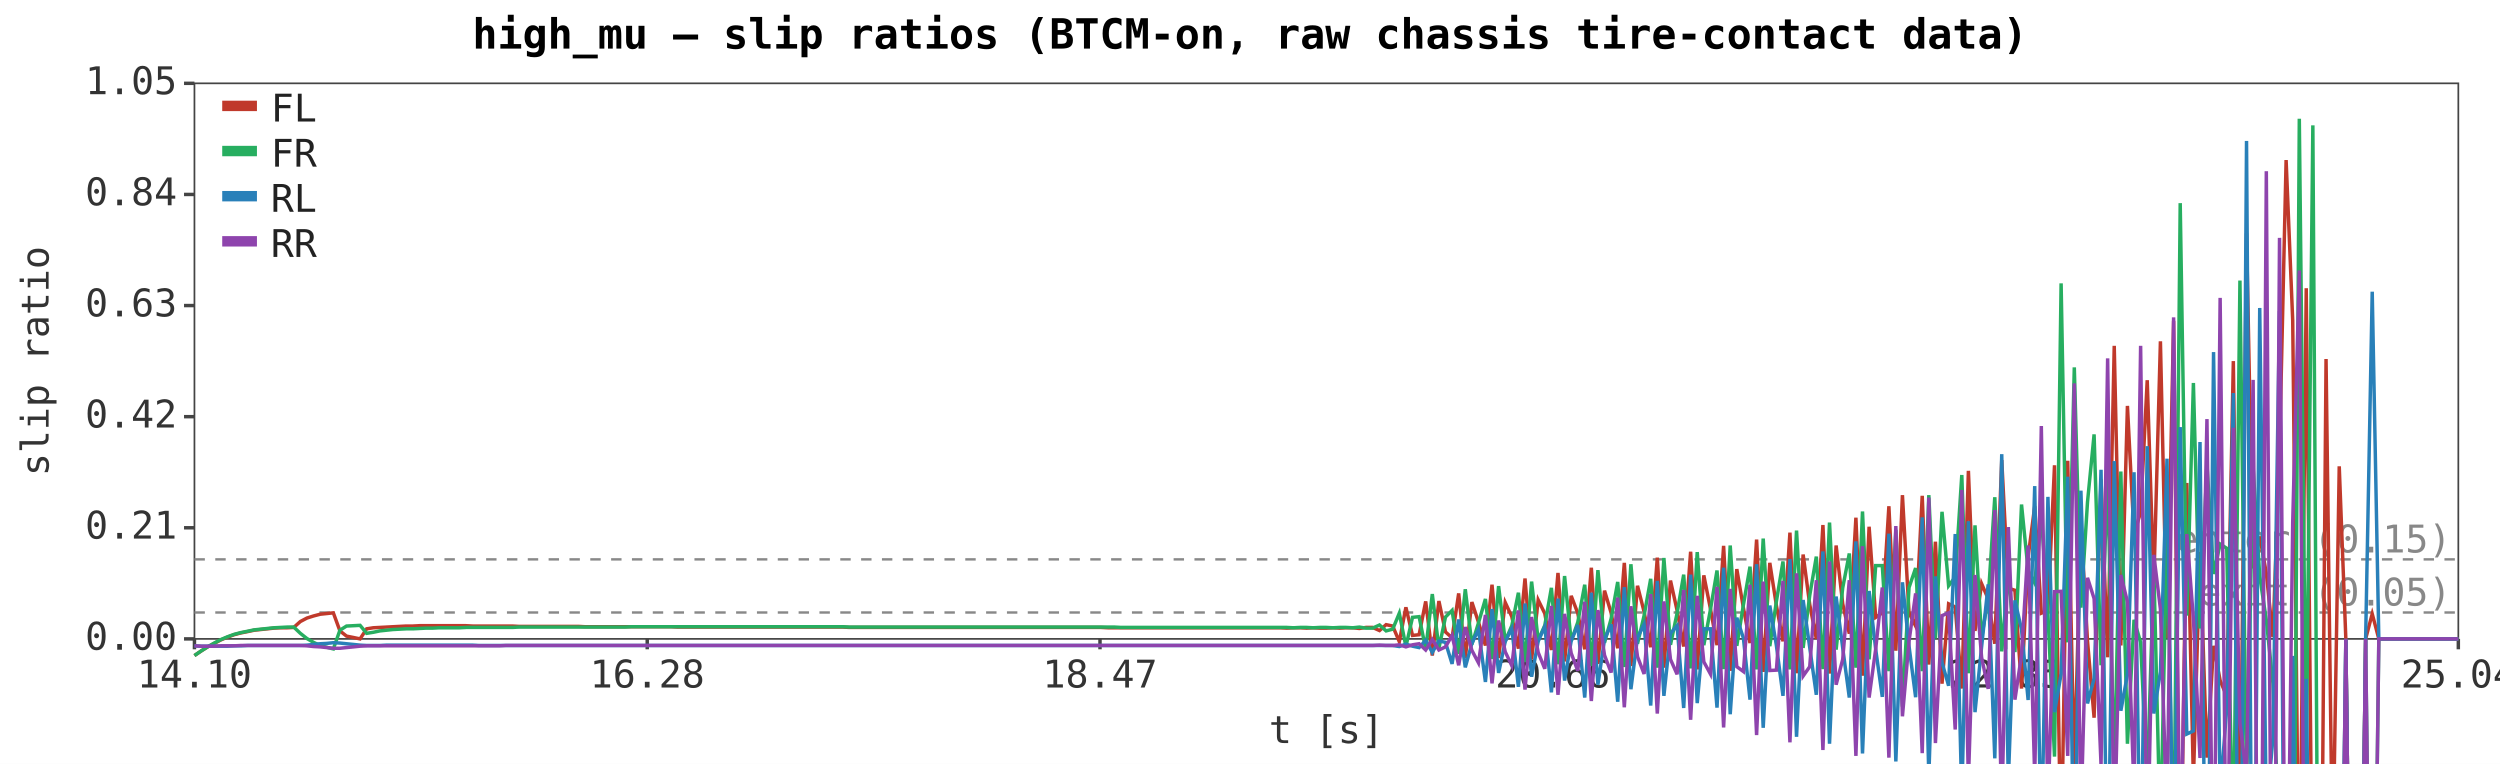
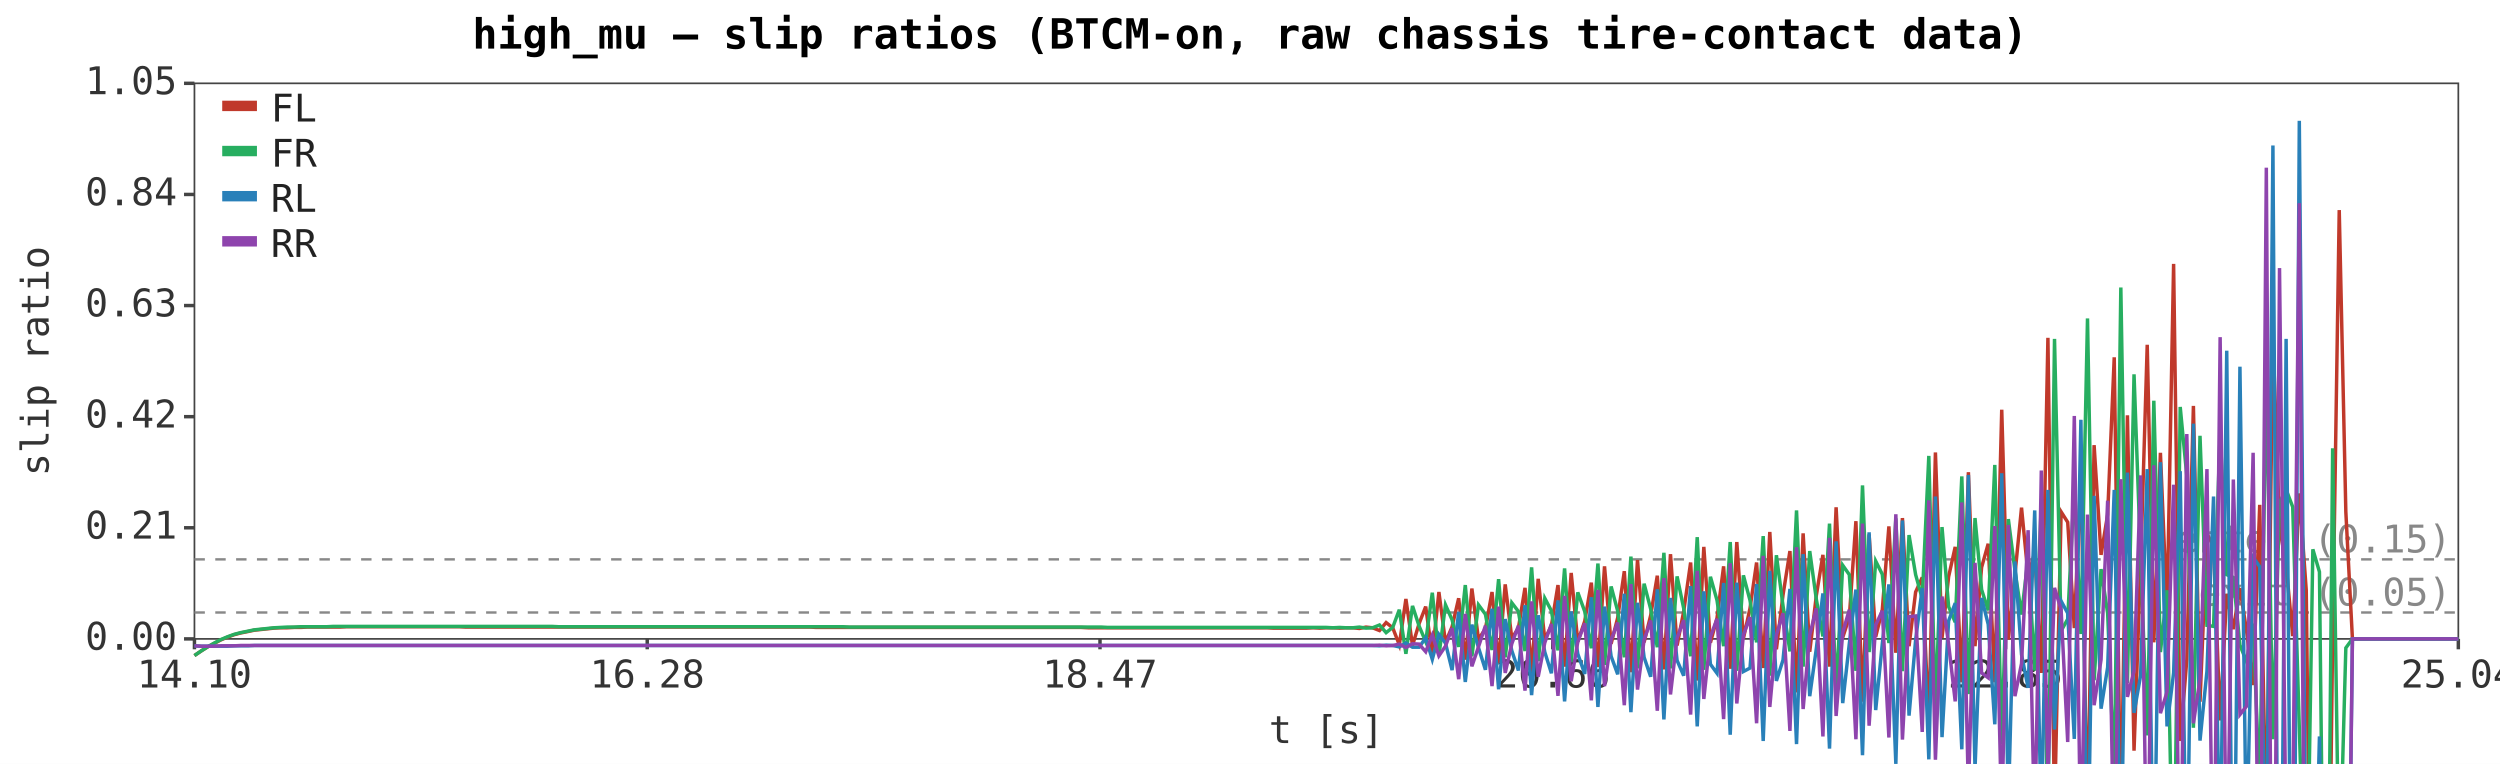
<svg xmlns="http://www.w3.org/2000/svg" viewBox="0 0 720 220" width="720" height="220" font-family="ui-monospace,Consolas,Menlo,monospace" font-size="11">
  <rect width="100%" height="100%" fill="#ffffff" />
  <text x="360.0" y="14" text-anchor="middle" font-size="12" font-weight="bold">high_mu — slip ratios (BTCM-on, raw chassis tire-contact data)</text>
  <rect x="56" y="24" width="652" height="160" fill="none" stroke="#444" stroke-width="0.5" />
  <line x1="56.0" y1="184" x2="56.0" y2="187" stroke="#444" />
  <text x="56.0" y="198" text-anchor="middle" fill="#333">14.10</text>
  <line x1="186.4" y1="184" x2="186.4" y2="187" stroke="#444" />
  <text x="186.4" y="198" text-anchor="middle" fill="#333">16.28</text>
  <line x1="316.8" y1="184" x2="316.8" y2="187" stroke="#444" />
  <text x="316.8" y="198" text-anchor="middle" fill="#333">18.47</text>
  <line x1="447.2" y1="184" x2="447.2" y2="187" stroke="#444" />
  <text x="447.2" y="198" text-anchor="middle" fill="#333">20.66</text>
  <line x1="577.6" y1="184" x2="577.6" y2="187" stroke="#444" />
  <text x="577.6" y="198" text-anchor="middle" fill="#333">22.85</text>
  <line x1="708.0" y1="184" x2="708.0" y2="187" stroke="#444" />
  <text x="708.0" y="198" text-anchor="middle" fill="#333">25.04</text>
  <line x1="53" y1="184.0" x2="56" y2="184.0" stroke="#444" />
  <text x="51" y="184.0" text-anchor="end" dominant-baseline="middle" fill="#333">0.00</text>
  <line x1="53" y1="152.0" x2="56" y2="152.0" stroke="#444" />
  <text x="51" y="152.0" text-anchor="end" dominant-baseline="middle" fill="#333">0.21</text>
  <line x1="53" y1="120.0" x2="56" y2="120.0" stroke="#444" />
  <text x="51" y="120.0" text-anchor="end" dominant-baseline="middle" fill="#333">0.42</text>
  <line x1="53" y1="88.0" x2="56" y2="88.0" stroke="#444" />
  <text x="51" y="88.0" text-anchor="end" dominant-baseline="middle" fill="#333">0.63</text>
  <line x1="53" y1="56.0" x2="56" y2="56.0" stroke="#444" />
  <text x="51" y="56.0" text-anchor="end" dominant-baseline="middle" fill="#333">0.84</text>
  <line x1="53" y1="24.0" x2="56" y2="24.0" stroke="#444" />
  <text x="51" y="24.0" text-anchor="end" dominant-baseline="middle" fill="#333">1.05</text>
  <text x="382.0" y="214" text-anchor="middle" fill="#333">t [s]</text>
  <text transform="translate(14,104.0) rotate(-90)" text-anchor="middle" fill="#333">slip ratio</text>
  <line x1="56.0" y1="161.1" x2="708.0" y2="161.1" stroke="#888" stroke-width="0.7" stroke-dasharray="3 3" />
  <text x="706.0" y="159.1" text-anchor="end" fill="#888">enter (0.15)</text>
  <line x1="56.0" y1="176.4" x2="708.0" y2="176.4" stroke="#888" stroke-width="0.7" stroke-dasharray="3 3" />
  <text x="706.0" y="174.4" text-anchor="end" fill="#888">exit (0.05)</text>
-   <polyline fill="none" stroke="#c0392b" stroke-width="1.0" points="56.0,188.8 57.9,187.5 59.8,186.3 61.7,185.3 63.6,184.3 65.5,183.5 67.4,182.8 69.3,182.3 71.3,181.9 73.2,181.5 75.1,181.3 77.0,181.1 78.9,180.9 80.8,180.8 82.7,180.8 84.6,180.7 86.5,179.0 88.4,178.0 90.3,177.4 92.2,176.9 94.1,176.7 96.0,176.5 97.9,181.7 99.8,183.2 101.8,183.6 103.7,184.0 105.6,181.1 107.5,180.8 109.4,180.7 111.3,180.6 113.2,180.5 115.1,180.4 117.0,180.3 118.9,180.3 120.8,180.2 122.7,180.2 124.6,180.2 126.5,180.2 128.4,180.2 130.4,180.2 132.3,180.2 134.2,180.2 136.1,180.3 138.0,180.3 139.9,180.3 141.8,180.3 143.7,180.3 145.6,180.3 147.5,180.3 149.4,180.4 151.3,180.4 153.2,180.4 155.1,180.4 157.0,180.4 158.9,180.4 160.9,180.4 162.8,180.4 164.7,180.4 166.6,180.4 168.5,180.5 170.4,180.5 172.3,180.5 174.2,180.5 176.1,180.5 178.0,180.5 179.9,180.5 181.8,180.5 183.7,180.5 185.6,180.5 187.5,180.5 189.5,180.5 191.4,180.5 193.3,180.5 195.2,180.6 197.1,180.6 199.0,180.6 200.9,180.6 202.8,180.6 204.7,180.6 206.6,180.6 208.5,180.6 210.4,180.6 212.3,180.6 214.2,180.6 216.1,180.6 218.0,180.6 220.0,180.6 221.9,180.6 223.8,180.6 225.7,180.6 227.6,180.6 229.5,180.6 231.4,180.6 233.3,180.6 235.2,180.6 237.1,180.6 239.0,180.6 240.9,180.6 242.8,180.6 244.7,180.7 246.6,180.7 248.5,180.7 250.5,180.7 252.4,180.7 254.3,180.7 256.2,180.7 258.1,180.7 260.0,180.7 261.9,180.7 263.8,180.7 265.7,180.7 267.6,180.7 269.5,180.7 271.4,180.7 273.3,180.7 275.2,180.7 277.1,180.7 279.1,180.7 281.0,180.7 282.9,180.7 284.8,180.7 286.7,180.7 288.6,180.7 290.5,180.7 292.4,180.7 294.3,180.7 296.2,180.7 298.1,180.7 300.0,180.7 301.9,180.7 303.8,180.7 305.7,180.7 307.6,180.7 309.6,180.7 311.5,180.7 313.4,180.7 315.3,180.7 317.2,180.7 319.1,180.8 321.0,180.8 322.9,180.8 324.8,180.8 326.7,180.8 328.6,180.8 330.5,180.8 332.4,180.8 334.3,180.8 336.2,180.8 338.2,180.8 340.1,180.8 342.0,180.8 343.9,180.8 345.8,180.8 347.7,180.8 349.6,180.8 351.5,180.8 353.4,180.8 355.3,180.8 357.2,180.8 359.1,180.8 361.0,180.8 362.9,180.8 364.8,180.8 366.7,180.8 368.7,180.8 370.6,180.9 372.5,180.8 374.4,180.8 376.3,180.9 378.2,180.8 380.1,180.9 382.0,180.9 383.9,180.8 385.8,180.9 387.7,180.8 389.6,180.8 391.5,181.0 393.4,180.7 395.3,180.7 397.3,181.6 399.2,179.9 401.1,180.3 403.0,184.8 404.9,174.9 406.8,183.0 408.7,182.8 410.6,173.2 412.5,188.8 414.4,173.1 416.3,182.0 418.2,183.7 420.1,170.9 422.0,189.5 423.9,173.4 425.8,179.2 427.8,185.9 429.7,168.4 431.6,189.5 433.5,173.5 435.4,177.6 437.3,186.8 439.2,166.6 441.1,189.9 443.0,172.8 444.9,176.7 446.8,187.2 448.7,165.0 450.6,190.5 452.5,171.6 454.4,176.6 456.4,187.0 458.3,163.5 460.2,191.2 462.1,170.1 464.0,176.5 465.9,186.7 467.8,162.1 469.7,191.8 471.6,168.7 473.5,176.2 475.4,186.4 477.3,160.6 479.2,192.3 481.1,167.2 483.0,175.8 484.9,186.2 486.9,158.9 488.8,192.8 490.7,165.7 492.6,175.3 494.5,185.8 496.4,157.2 498.3,193.2 500.2,163.9 502.1,175.1 504.0,185.2 505.9,155.4 507.8,193.5 509.7,162.1 511.6,174.4 513.5,184.7 515.5,153.4 517.4,193.9 519.3,159.7 521.2,174.1 523.1,184.0 525.0,151.2 526.9,194.0 528.8,157.1 530.7,173.9 532.6,182.5 534.5,149.1 536.4,194.6 538.3,151.7 540.2,177.8 542.1,176.5 544.0,145.8 546.0,187.4 547.9,142.6 549.8,176.5 551.7,180.3 553.6,142.8 555.5,191.4 557.4,156.0 559.3,196.9 561.2,173.9 563.1,174.8 565.0,198.3 566.9,135.6 568.8,181.7 570.7,168.1 572.6,172.5 574.5,185.4 576.5,132.5 578.4,169.4 580.3,170.0 582.2,198.3 584.1,160.4 586.0,145.8 587.9,176.6 589.8,175.8 591.7,134.0 593.6,249.8 595.5,132.7 597.4,222.2 599.3,151.0 601.2,184.6 603.1,206.7 605.1,138.0 607.0,189.3 608.9,99.6 610.8,185.9 612.7,116.9 614.6,153.9 616.5,147.5 618.4,109.5 620.3,168.0 622.2,98.3 624.1,183.8 626.0,92.4 627.9,267.3 629.8,139.1 631.7,224.7 633.6,159.0 635.6,218.2 637.5,186.0 639.4,196.0 641.3,200.5 643.2,104.0 645.1,244.8 647.0,67.2 648.9,163.7 650.8,154.5 652.7,165.1 654.6,183.5 656.5,130.1 658.4,46.1 660.3,92.3 662.2,270.4 664.2,83.0 666.1,277.4 668.0,336.4 669.9,103.4 671.8,250.8 673.7,134.3 675.6,184.0 677.5,336.4 679.4,336.4 681.3,184.0 683.2,176.8 685.1,184.0 687.0,184.0 688.9,184.0 690.8,184.0 692.7,184.0 694.7,184.0 696.6,184.0 698.5,184.0 700.4,184.0 702.3,184.0 704.2,184.0 706.1,184.0 708.0,184.0" />
-   <polyline fill="none" stroke="#27ae60" stroke-width="1.0" points="56.0,188.8 57.9,187.5 59.8,186.3 61.7,185.2 63.6,184.2 65.5,183.4 67.4,182.7 69.3,182.2 71.3,181.8 73.2,181.4 75.1,181.2 77.0,181.0 78.9,180.8 80.8,180.7 82.7,180.6 84.6,180.6 86.5,182.4 88.4,183.9 90.3,185.0 92.2,185.9 94.1,186.4 96.0,186.9 97.9,181.5 99.8,180.3 101.8,180.2 103.7,180.1 105.6,182.4 107.5,182.1 109.4,181.7 111.3,181.5 113.2,181.3 115.1,181.2 117.0,181.1 118.9,181.1 120.8,181.0 122.7,180.9 124.6,180.9 126.5,180.8 128.4,180.8 130.4,180.8 132.3,180.8 134.2,180.7 136.1,180.7 138.0,180.7 139.9,180.7 141.8,180.7 143.7,180.7 145.6,180.7 147.5,180.7 149.4,180.6 151.3,180.6 153.2,180.6 155.1,180.6 157.0,180.6 158.9,180.6 160.9,180.6 162.8,180.6 164.7,180.6 166.6,180.6 168.5,180.6 170.4,180.6 172.3,180.6 174.2,180.6 176.1,180.6 178.0,180.6 179.9,180.6 181.8,180.5 183.7,180.5 185.6,180.5 187.5,180.5 189.5,180.5 191.4,180.5 193.3,180.5 195.2,180.5 197.1,180.5 199.0,180.5 200.9,180.5 202.8,180.5 204.7,180.5 206.6,180.5 208.5,180.5 210.4,180.5 212.3,180.5 214.2,180.5 216.1,180.5 218.0,180.5 220.0,180.5 221.9,180.5 223.8,180.5 225.7,180.5 227.6,180.5 229.5,180.5 231.4,180.5 233.3,180.5 235.2,180.5 237.1,180.5 239.0,180.5 240.9,180.5 242.8,180.5 244.7,180.6 246.6,180.6 248.5,180.6 250.5,180.6 252.4,180.6 254.3,180.6 256.2,180.6 258.1,180.6 260.0,180.6 261.9,180.6 263.8,180.6 265.7,180.6 267.6,180.6 269.5,180.6 271.4,180.6 273.3,180.6 275.2,180.6 277.1,180.6 279.1,180.6 281.0,180.6 282.9,180.6 284.8,180.6 286.7,180.6 288.6,180.6 290.5,180.6 292.4,180.6 294.3,180.6 296.2,180.6 298.1,180.6 300.0,180.6 301.9,180.6 303.8,180.6 305.7,180.6 307.6,180.6 309.6,180.6 311.5,180.6 313.4,180.6 315.3,180.6 317.2,180.6 319.1,180.6 321.0,180.6 322.9,180.7 324.8,180.7 326.7,180.7 328.6,180.7 330.5,180.7 332.4,180.7 334.3,180.7 336.2,180.7 338.2,180.7 340.1,180.7 342.0,180.7 343.9,180.7 345.8,180.7 347.7,180.7 349.6,180.7 351.5,180.7 353.4,180.7 355.3,180.7 357.2,180.7 359.1,180.7 361.0,180.7 362.9,180.7 364.8,180.7 366.7,180.7 368.7,180.7 370.6,180.7 372.5,180.8 374.4,180.7 376.3,180.7 378.2,180.8 380.1,180.7 382.0,180.7 383.9,180.8 385.8,180.7 387.7,180.7 389.6,180.8 391.5,180.6 393.4,180.9 395.3,180.9 397.3,180.0 399.2,181.7 401.1,181.2 403.0,176.6 404.9,186.2 406.8,177.8 408.7,177.6 410.6,186.9 412.5,171.1 414.4,186.7 416.3,177.7 418.2,175.8 420.1,188.3 422.0,169.7 423.9,185.6 425.8,179.4 427.8,172.5 429.7,189.8 431.6,168.8 433.5,184.6 435.4,180.2 437.3,170.7 439.2,190.7 441.1,167.5 443.0,184.4 444.9,180.1 446.8,169.3 448.7,191.3 450.6,165.9 452.5,184.6 454.4,179.2 456.4,168.4 458.3,191.8 460.2,164.2 462.1,185.1 464.0,178.2 465.9,167.6 467.8,192.1 469.7,162.5 471.6,185.4 473.5,177.3 475.4,166.7 477.3,192.3 479.2,160.7 481.1,185.7 483.0,176.6 484.9,165.5 486.9,192.5 488.8,159.0 490.7,185.8 492.6,175.6 494.5,164.3 496.4,192.7 498.3,157.1 500.2,186.0 502.1,174.2 504.0,163.2 505.9,192.8 507.8,155.1 509.7,186.1 511.6,173.2 513.5,161.7 515.5,192.8 517.4,152.8 519.3,186.6 521.2,171.5 523.1,160.3 525.0,192.7 526.9,150.5 528.8,187.1 530.7,169.3 532.6,159.4 534.5,192.3 536.4,147.3 538.3,189.9 540.2,162.9 542.1,162.9 544.0,193.3 546.0,152.6 547.9,203.5 549.8,169.2 551.7,163.6 553.6,193.3 555.5,142.6 557.4,183.9 559.3,147.4 561.2,168.7 563.1,166.2 565.0,136.8 566.9,193.9 568.8,151.3 570.7,183.7 572.6,172.2 574.5,143.2 576.5,187.6 578.4,164.8 580.3,187.8 582.2,145.3 584.1,164.3 586.0,167.9 587.9,148.4 589.8,176.8 591.7,217.9 593.6,81.6 595.5,185.0 597.4,105.8 599.3,175.0 601.2,144.6 603.1,125.1 605.1,191.6 607.0,135.9 608.9,224.8 610.8,135.8 612.7,214.2 614.6,178.5 616.5,185.0 618.4,224.9 620.3,163.7 622.2,241.9 624.1,151.1 626.0,251.1 627.9,58.5 629.8,177.3 631.7,110.3 633.6,181.0 635.6,133.5 637.5,165.3 639.4,156.7 641.3,157.9 643.2,247.5 645.1,80.8 647.0,227.3 648.9,134.5 650.8,166.0 652.7,178.6 654.6,196.8 656.5,242.2 658.4,325.8 660.3,326.5 662.2,34.2 664.2,219.9 666.1,36.1 668.0,336.4 669.9,269.2 671.8,336.4 673.7,336.4 675.6,184.0 677.5,336.4 679.4,336.4 681.3,184.0 683.2,336.4 685.1,184.0 687.0,184.0 688.9,184.0 690.8,184.0 692.7,184.0 694.7,184.0 696.6,184.0 698.5,184.0 700.4,184.0 702.3,184.0 704.2,184.0 706.1,184.0 708.0,184.0" />
-   <polyline fill="none" stroke="#2980b9" stroke-width="1.0" points="56.0,186.0 57.9,186.1 59.8,186.1 61.7,186.1 63.6,186.1 65.5,186.1 67.4,186.0 69.3,186.0 71.3,185.9 73.2,185.9 75.1,185.9 77.0,185.9 78.9,185.9 80.8,185.9 82.7,185.9 84.6,185.9 86.5,185.9 88.4,185.8 90.3,185.6 92.2,185.4 94.1,185.3 96.0,185.1 97.9,185.2 99.8,185.4 101.8,185.6 103.7,185.8 105.6,185.9 107.5,185.9 109.4,185.9 111.3,185.8 113.2,185.8 115.1,185.8 117.0,185.8 118.9,185.8 120.8,185.8 122.7,185.8 124.6,185.8 126.5,185.8 128.4,185.8 130.4,185.8 132.3,185.8 134.2,185.8 136.1,185.8 138.0,185.9 139.9,185.9 141.8,185.9 143.7,185.9 145.6,185.9 147.5,185.9 149.4,185.9 151.3,185.9 153.2,185.9 155.1,185.9 157.0,185.9 158.9,185.9 160.9,185.9 162.8,185.9 164.7,185.9 166.6,185.9 168.5,185.9 170.4,185.9 172.3,185.9 174.2,185.9 176.1,185.9 178.0,185.9 179.9,185.9 181.8,185.9 183.7,185.9 185.6,185.9 187.5,185.9 189.5,185.9 191.4,185.9 193.3,185.9 195.2,185.9 197.1,185.9 199.0,185.9 200.9,185.9 202.8,185.9 204.7,185.9 206.6,185.9 208.5,185.9 210.4,185.9 212.3,185.9 214.2,185.9 216.1,185.9 218.0,185.9 220.0,185.9 221.9,185.9 223.8,185.9 225.7,185.9 227.6,185.9 229.5,185.9 231.4,185.9 233.3,185.9 235.2,185.9 237.1,185.9 239.0,185.9 240.9,185.9 242.8,185.9 244.7,185.9 246.6,185.9 248.5,185.9 250.5,185.9 252.4,185.9 254.3,185.9 256.2,185.9 258.1,185.9 260.0,185.9 261.9,185.9 263.8,185.9 265.7,185.9 267.6,185.9 269.5,185.9 271.4,185.9 273.3,185.9 275.2,185.9 277.1,185.9 279.1,185.9 281.0,185.9 282.9,185.9 284.8,185.9 286.7,185.9 288.6,185.9 290.5,185.9 292.4,185.9 294.3,185.9 296.2,185.9 298.1,185.9 300.0,185.9 301.9,185.9 303.8,185.9 305.7,185.9 307.6,185.9 309.6,185.9 311.5,185.9 313.4,185.9 315.3,185.9 317.2,185.9 319.1,185.9 321.0,185.9 322.9,185.9 324.8,185.9 326.7,185.9 328.6,185.9 330.5,185.9 332.4,185.9 334.3,185.9 336.2,185.9 338.2,185.9 340.1,185.9 342.0,185.9 343.9,185.9 345.8,185.9 347.7,185.9 349.6,185.9 351.5,185.9 353.4,185.9 355.3,185.9 357.2,185.9 359.1,185.9 361.0,185.9 362.9,185.9 364.8,185.9 366.7,185.9 368.7,185.9 370.6,185.9 372.5,185.9 374.4,185.9 376.3,185.9 378.2,185.9 380.1,185.9 382.0,185.9 383.9,185.9 385.8,185.9 387.7,185.9 389.6,185.9 391.5,185.9 393.4,185.9 395.3,185.9 397.3,185.9 399.2,185.9 401.1,185.9 403.0,186.2 404.9,185.5 406.8,186.1 408.7,186.5 410.6,184.4 412.5,187.9 414.4,184.6 416.3,185.0 418.2,191.2 420.1,178.4 422.0,192.2 423.9,185.3 425.8,181.3 427.8,196.4 429.7,175.4 431.6,193.8 433.5,184.8 435.4,181.0 437.3,197.8 439.2,173.8 441.1,194.9 443.0,184.7 444.9,180.4 446.8,199.4 448.7,172.4 450.6,196.0 452.5,184.6 454.4,180.0 456.4,200.9 458.3,170.7 460.2,197.2 462.1,184.2 464.0,179.8 465.9,202.1 467.8,169.1 469.7,198.5 471.6,183.6 473.5,179.8 475.4,203.2 477.3,167.3 479.2,200.4 481.1,182.4 483.0,180.2 484.9,203.9 486.9,165.5 488.8,202.5 490.7,181.1 492.6,181.1 494.5,203.8 496.4,163.5 498.3,205.7 500.2,177.9 502.1,183.8 504.0,201.5 505.9,162.5 507.8,209.6 509.7,174.4 511.6,185.9 513.5,200.4 515.5,161.0 517.4,212.2 519.3,172.8 521.2,186.5 523.1,200.1 525.0,158.8 526.9,214.2 528.8,171.8 530.7,186.6 532.6,200.9 534.5,155.9 536.4,217.0 538.3,170.2 540.2,187.0 542.1,200.7 544.0,153.7 546.0,219.3 547.9,167.7 549.8,186.1 551.7,200.8 553.6,149.0 555.5,223.5 557.4,166.0 559.3,190.8 561.2,197.5 563.1,153.8 565.0,229.8 566.9,150.1 568.8,205.1 570.7,186.3 572.6,168.3 574.5,218.4 576.5,130.8 578.4,224.8 580.3,172.9 582.2,181.3 584.1,201.6 586.0,140.0 587.9,247.2 589.8,143.1 591.7,205.1 593.6,194.1 595.5,137.3 597.4,257.7 599.3,141.3 601.2,202.6 603.1,195.4 605.1,135.3 607.0,261.7 608.9,132.8 610.8,204.7 612.7,194.3 614.6,136.0 616.5,258.6 618.4,128.5 620.3,205.5 622.2,193.5 624.1,132.1 626.0,260.2 627.9,123.0 629.8,211.4 631.7,210.5 633.6,127.3 635.6,294.1 637.5,101.4 639.4,228.9 641.3,204.0 643.2,113.2 645.1,312.9 647.0,40.6 648.9,316.8 650.8,88.7 652.7,234.8 654.6,212.5 656.5,89.6 658.4,336.4 660.3,188.9 662.2,336.4 664.2,195.5 666.1,336.4 668.0,253.4 669.9,248.7 671.8,336.4 673.7,336.4 675.6,184.0 677.5,336.4 679.4,336.4 681.3,184.0 683.2,84.0 685.1,184.0 687.0,184.0 688.9,184.0 690.8,184.0 692.7,184.0 694.7,184.0 696.6,184.0 698.5,184.0 700.4,184.0 702.3,184.0 704.2,184.0 706.1,184.0 708.0,184.0" />
-   <polyline fill="none" stroke="#8e44ad" stroke-width="1.0" points="56.0,186.0 57.9,186.1 59.8,186.1 61.7,186.1 63.6,186.0 65.5,186.0 67.4,186.0 69.3,185.9 71.3,185.9 73.2,185.9 75.1,185.9 77.0,185.9 78.9,185.9 80.8,185.9 82.7,185.9 84.6,185.9 86.5,185.9 88.4,186.0 90.3,186.2 92.2,186.3 94.1,186.5 96.0,186.7 97.9,186.7 99.8,186.5 101.8,186.3 103.7,186.1 105.6,186.0 107.5,186.0 109.4,186.0 111.3,186.0 113.2,186.0 115.1,186.0 117.0,186.0 118.9,186.0 120.8,186.0 122.7,186.0 124.6,186.0 126.5,186.0 128.4,186.0 130.4,186.0 132.3,186.0 134.2,186.0 136.1,186.0 138.0,186.0 139.9,186.0 141.8,186.0 143.7,186.0 145.6,185.9 147.5,185.9 149.4,185.9 151.3,185.9 153.2,185.9 155.1,185.9 157.0,185.9 158.9,185.9 160.9,185.9 162.8,185.9 164.7,185.9 166.6,185.9 168.5,185.9 170.4,185.9 172.3,185.9 174.2,185.9 176.1,185.9 178.0,185.9 179.9,185.9 181.8,185.9 183.7,185.9 185.6,185.9 187.5,185.9 189.5,185.9 191.4,185.9 193.3,185.9 195.2,185.9 197.1,185.9 199.0,185.9 200.9,185.9 202.8,185.9 204.7,185.9 206.6,185.9 208.5,185.9 210.4,185.9 212.3,185.9 214.2,185.9 216.1,185.9 218.0,185.9 220.0,185.9 221.9,185.9 223.8,185.9 225.7,185.9 227.6,185.9 229.5,185.9 231.4,185.9 233.3,185.9 235.2,185.9 237.1,185.9 239.0,185.9 240.9,185.9 242.8,185.9 244.7,185.9 246.6,185.9 248.5,185.9 250.5,185.9 252.4,185.9 254.3,185.9 256.2,185.9 258.1,185.9 260.0,185.9 261.9,185.9 263.8,185.9 265.7,185.9 267.6,185.9 269.5,185.9 271.4,185.9 273.3,185.9 275.2,185.9 277.1,185.9 279.1,185.9 281.0,185.9 282.9,185.9 284.8,185.9 286.7,185.9 288.6,185.9 290.5,185.9 292.4,185.9 294.3,185.9 296.2,185.9 298.1,185.9 300.0,185.9 301.9,185.9 303.8,185.9 305.7,185.9 307.6,185.9 309.6,185.9 311.5,185.9 313.4,185.9 315.3,185.9 317.2,185.9 319.1,185.9 321.0,185.9 322.9,185.9 324.8,185.9 326.7,185.9 328.6,185.9 330.5,185.9 332.4,185.9 334.3,185.9 336.2,185.9 338.2,185.9 340.1,185.9 342.0,185.9 343.9,185.9 345.8,185.9 347.7,185.9 349.6,185.9 351.5,185.9 353.4,185.9 355.3,185.9 357.2,185.9 359.1,185.9 361.0,185.9 362.9,185.9 364.8,185.9 366.7,185.9 368.7,185.9 370.6,185.9 372.5,185.9 374.4,185.9 376.3,185.9 378.2,185.9 380.1,185.9 382.0,185.9 383.9,185.9 385.8,185.9 387.7,185.9 389.6,185.9 391.5,185.9 393.4,185.9 395.3,185.9 397.3,185.8 399.2,185.9 401.1,185.9 403.0,185.7 404.9,186.3 406.8,185.7 408.7,185.4 410.6,187.2 412.5,184.2 414.4,187.2 416.3,186.3 418.2,183.0 420.1,191.6 422.0,180.6 423.9,187.3 425.8,190.9 427.8,177.1 429.7,196.8 431.6,178.7 433.5,187.7 435.4,191.7 437.3,175.8 439.2,198.6 441.1,177.7 443.0,187.9 444.9,192.6 446.8,174.5 448.7,200.1 450.6,176.8 452.5,188.1 454.4,193.2 456.4,173.3 458.3,201.9 460.2,175.7 462.1,188.7 464.0,193.7 465.9,172.1 467.8,203.7 469.7,174.6 471.6,189.1 473.5,194.1 475.4,171.1 477.3,205.5 479.2,173.2 481.1,189.9 483.0,194.2 484.9,169.9 486.9,207.3 488.8,171.6 490.7,190.6 492.6,194.1 494.5,169.0 496.4,209.5 498.3,169.6 500.2,192.0 502.1,193.4 504.0,168.4 505.9,211.7 507.8,167.5 509.7,193.1 511.6,193.0 513.5,167.3 515.5,213.8 517.4,165.1 519.3,194.7 521.2,192.0 523.1,167.1 525.0,216.0 526.9,161.7 528.8,197.2 530.7,189.9 532.6,167.1 534.5,217.7 536.4,157.3 538.3,200.9 540.2,186.9 542.1,169.2 544.0,218.2 546.0,151.5 547.9,206.3 549.8,184.7 551.7,170.9 553.6,216.9 555.5,143.3 557.4,214.0 559.3,177.3 561.2,176.5 563.1,210.1 565.0,141.1 566.9,224.8 568.8,165.6 570.7,189.3 572.6,198.4 574.5,146.9 576.5,233.8 578.4,151.8 580.3,201.5 582.2,188.6 584.1,157.1 586.0,223.8 587.9,122.7 589.8,233.0 591.7,170.4 593.6,170.3 595.5,217.7 597.4,110.4 599.3,235.3 601.2,166.4 603.1,172.4 605.1,220.3 607.0,103.2 608.9,242.2 610.8,165.6 612.7,173.3 614.6,227.9 616.5,99.6 618.4,250.3 620.3,159.8 622.2,175.4 624.1,236.7 626.0,91.4 627.9,253.5 629.8,153.8 631.7,178.2 633.6,218.3 635.6,120.7 637.5,268.4 639.4,85.8 641.3,268.4 643.2,123.2 645.1,208.3 647.0,223.4 648.9,109.4 650.8,336.4 652.7,49.3 654.6,336.4 656.5,68.5 658.4,297.4 660.3,150.4 662.2,77.9 664.2,336.4 666.1,336.4 668.0,336.4 669.9,336.4 671.8,336.4 673.7,336.4 675.6,184.0 677.5,336.4 679.4,336.4 681.3,184.0 683.2,336.4 685.1,184.0 687.0,184.0 688.9,184.0 690.8,184.0 692.7,184.0 694.7,184.0 696.6,184.0 698.5,184.0 700.4,184.0 702.3,184.0 704.2,184.0 706.1,184.0 708.0,184.0" />
+   <polyline fill="none" stroke="#c0392b" stroke-width="1.0" points="56.0,188.8 57.9,187.5 59.8,186.3 61.7,185.3 63.6,184.3 65.5,183.5 67.4,182.8 69.3,182.3 71.3,181.9 73.2,181.5 75.1,181.3 77.0,181.1 78.9,180.9 80.8,180.8 82.7,180.8 84.6,180.7 86.5,180.7 88.4,180.6 90.3,180.6 92.2,180.6 94.1,180.6 96.0,180.6 97.9,180.6 99.8,180.5 101.8,180.5 103.7,180.5 105.6,180.5 107.5,180.5 109.4,180.5 111.3,180.5 113.2,180.5 115.1,180.5 117.0,180.5 118.9,180.5 120.8,180.5 122.7,180.5 124.6,180.5 126.5,180.5 128.4,180.5 130.4,180.5 132.3,180.5 134.2,180.6 136.1,180.6 138.0,180.6 139.9,180.6 141.8,180.6 143.7,180.6 145.6,180.6 147.5,180.6 149.4,180.6 151.3,180.6 153.2,180.6 155.1,180.6 157.0,180.6 158.9,180.6 160.9,180.6 162.8,180.6 164.7,180.6 166.6,180.6 168.5,180.6 170.4,180.6 172.3,180.6 174.2,180.6 176.1,180.6 178.0,180.6 179.9,180.6 181.8,180.6 183.7,180.6 185.6,180.6 187.5,180.6 189.5,180.6 191.4,180.6 193.3,180.6 195.2,180.6 197.1,180.6 199.0,180.6 200.9,180.6 202.8,180.6 204.7,180.6 206.6,180.6 208.5,180.6 210.4,180.6 212.3,180.6 214.2,180.6 216.1,180.6 218.0,180.6 220.0,180.6 221.9,180.6 223.8,180.6 225.7,180.6 227.6,180.6 229.5,180.6 231.4,180.6 233.3,180.6 235.2,180.7 237.1,180.7 239.0,180.7 240.9,180.7 242.8,180.7 244.7,180.7 246.6,180.7 248.5,180.7 250.5,180.7 252.4,180.7 254.3,180.7 256.2,180.7 258.1,180.7 260.0,180.7 261.9,180.7 263.8,180.7 265.7,180.7 267.6,180.7 269.5,180.7 271.4,180.7 273.3,180.7 275.2,180.7 277.1,180.7 279.1,180.7 281.0,180.7 282.9,180.7 284.8,180.7 286.7,180.7 288.6,180.7 290.5,180.7 292.4,180.7 294.3,180.7 296.2,180.7 298.1,180.7 300.0,180.7 301.9,180.7 303.8,180.7 305.7,180.7 307.6,180.7 309.6,180.7 311.5,180.7 313.4,180.8 315.3,180.8 317.2,180.8 319.1,180.8 321.0,180.8 322.9,180.8 324.8,180.8 326.7,180.8 328.6,180.8 330.5,180.8 332.4,180.8 334.3,180.8 336.2,180.8 338.2,180.8 340.1,180.8 342.0,180.8 343.9,180.8 345.8,180.8 347.7,180.8 349.6,180.8 351.5,180.8 353.4,180.8 355.3,180.8 357.2,180.8 359.1,180.8 361.0,180.8 362.9,180.8 364.8,180.8 366.7,180.9 368.7,180.9 370.6,180.9 372.5,180.9 374.4,180.9 376.3,180.9 378.2,180.8 380.1,180.9 382.0,180.8 383.9,180.8 385.8,180.9 387.7,180.8 389.6,180.8 391.5,181.0 393.4,180.6 395.3,180.8 397.3,181.6 399.2,179.3 401.1,180.8 403.0,185.7 404.9,172.5 406.8,185.9 408.7,179.6 410.6,174.7 412.5,188.7 414.4,170.5 416.3,185.0 418.2,180.5 420.1,172.3 422.0,190.0 423.9,169.5 425.8,184.1 427.8,181.1 429.7,170.5 431.6,190.9 433.5,168.3 435.4,183.8 437.3,180.9 439.2,169.3 441.1,193.5 443.0,166.7 444.9,184.1 446.8,180.2 448.7,168.5 450.6,192.0 452.5,165.0 454.4,184.8 456.4,178.9 458.3,167.8 460.2,192.1 462.1,163.1 464.0,185.4 465.9,177.9 467.8,164.5 469.7,193.6 471.6,161.3 473.5,185.0 475.4,177.2 477.3,165.8 479.2,192.8 481.1,159.6 483.0,185.9 484.9,176.1 486.9,162.0 488.8,196.0 490.7,157.5 492.6,185.1 494.5,178.0 496.4,163.1 498.3,192.6 500.2,156.1 502.1,183.9 504.0,175.2 505.9,162.0 507.8,192.4 509.7,153.2 511.6,187.0 513.5,171.4 515.5,158.7 517.4,199.4 519.3,153.6 521.2,187.7 523.1,171.5 525.0,159.8 526.9,192.0 528.8,146.1 530.7,183.6 532.6,177.8 534.5,150.1 536.4,202.1 538.3,153.9 540.2,183.4 542.1,175.6 544.0,151.6 546.0,188.0 547.9,149.2 549.8,186.1 551.7,170.5 553.6,166.3 555.5,207.9 557.4,130.3 559.3,183.7 561.2,166.1 563.1,157.5 565.0,196.5 566.9,136.0 568.8,186.1 570.7,163.4 572.6,156.6 574.5,196.5 576.5,118.0 578.4,184.2 580.3,165.5 582.2,146.2 584.1,166.0 586.0,159.1 587.9,193.8 589.8,97.3 591.7,234.3 593.6,147.4 595.5,150.4 597.4,180.9 599.3,136.4 601.2,236.9 603.1,128.2 605.1,159.8 607.0,148.2 608.9,102.9 610.8,238.9 612.7,119.6 614.6,216.2 616.5,162.8 618.4,99.3 620.3,185.0 622.2,130.4 624.1,176.2 626.0,76.0 627.9,213.4 629.8,190.0 631.7,116.9 633.6,202.1 635.6,153.7 637.5,157.3 639.4,207.5 641.3,171.0 643.2,181.2 645.1,169.4 647.0,181.6 648.9,197.3 650.8,145.4 652.7,238.9 654.6,96.8 656.5,151.8 658.4,162.8 660.3,183.2 662.2,142.1 664.2,170.0 666.1,336.4 668.0,336.4 669.9,336.4 671.8,183.7 673.7,60.5 675.6,147.4 677.5,184.0 679.4,184.0 681.3,184.0 683.2,184.0 685.1,184.0 687.0,184.0 688.9,184.0 690.8,184.0 692.7,184.0 694.7,184.0 696.6,184.0 698.5,184.0 700.4,184.0 702.3,184.0 704.2,184.0 706.1,184.0 708.0,184.0" />
+   <polyline fill="none" stroke="#27ae60" stroke-width="1.0" points="56.0,188.8 57.9,187.5 59.8,186.3 61.7,185.2 63.6,184.2 65.5,183.4 67.4,182.7 69.3,182.2 71.3,181.8 73.2,181.4 75.1,181.2 77.0,181.0 78.9,180.8 80.8,180.7 82.7,180.6 84.6,180.6 86.5,180.5 88.4,180.5 90.3,180.5 92.2,180.5 94.1,180.5 96.0,180.4 97.9,180.4 99.8,180.4 101.8,180.4 103.7,180.4 105.6,180.4 107.5,180.4 109.4,180.4 111.3,180.4 113.2,180.4 115.1,180.4 117.0,180.4 118.9,180.4 120.8,180.4 122.7,180.4 124.6,180.4 126.5,180.4 128.4,180.4 130.4,180.4 132.3,180.4 134.2,180.4 136.1,180.4 138.0,180.4 139.9,180.4 141.8,180.4 143.7,180.4 145.6,180.4 147.5,180.4 149.4,180.4 151.3,180.4 153.2,180.4 155.1,180.4 157.0,180.4 158.9,180.4 160.9,180.5 162.8,180.5 164.7,180.5 166.6,180.5 168.5,180.5 170.4,180.5 172.3,180.5 174.2,180.5 176.1,180.5 178.0,180.5 179.9,180.5 181.8,180.5 183.7,180.5 185.6,180.5 187.5,180.5 189.5,180.5 191.4,180.5 193.3,180.5 195.2,180.5 197.1,180.5 199.0,180.5 200.9,180.5 202.8,180.5 204.7,180.5 206.6,180.5 208.5,180.5 210.4,180.5 212.3,180.5 214.2,180.5 216.1,180.5 218.0,180.5 220.0,180.5 221.9,180.5 223.8,180.5 225.7,180.5 227.6,180.5 229.5,180.5 231.4,180.5 233.3,180.5 235.2,180.5 237.1,180.5 239.0,180.5 240.9,180.5 242.8,180.5 244.7,180.6 246.6,180.6 248.5,180.6 250.5,180.6 252.4,180.6 254.3,180.6 256.2,180.6 258.1,180.6 260.0,180.6 261.9,180.6 263.8,180.6 265.7,180.6 267.6,180.6 269.5,180.6 271.4,180.6 273.3,180.6 275.2,180.6 277.1,180.6 279.1,180.6 281.0,180.6 282.9,180.6 284.8,180.6 286.7,180.6 288.6,180.6 290.5,180.6 292.4,180.6 294.3,180.6 296.2,180.6 298.1,180.6 300.0,180.6 301.9,180.6 303.8,180.6 305.7,180.6 307.6,180.6 309.6,180.6 311.5,180.6 313.4,180.6 315.3,180.6 317.2,180.6 319.1,180.7 321.0,180.7 322.9,180.7 324.8,180.7 326.7,180.7 328.6,180.7 330.5,180.7 332.4,180.7 334.3,180.7 336.2,180.7 338.2,180.7 340.1,180.7 342.0,180.7 343.9,180.7 345.8,180.7 347.7,180.7 349.6,180.7 351.5,180.7 353.4,180.7 355.3,180.7 357.2,180.7 359.1,180.7 361.0,180.7 362.9,180.7 364.8,180.7 366.7,180.7 368.7,180.7 370.6,180.7 372.5,180.7 374.4,180.7 376.3,180.7 378.2,180.7 380.1,180.7 382.0,180.7 383.9,180.8 385.8,180.7 387.7,180.8 389.6,180.8 391.5,180.6 393.4,180.9 395.3,180.8 397.3,180.0 399.2,182.2 401.1,180.7 403.0,175.6 404.9,188.3 406.8,174.5 408.7,180.3 410.6,184.8 412.5,170.7 414.4,188.9 416.3,174.2 418.2,178.5 420.1,186.3 422.0,168.5 423.9,189.0 425.8,174.2 427.8,176.9 429.7,187.2 431.6,166.8 433.5,189.3 435.4,173.6 437.3,176.1 439.2,187.5 441.1,163.4 443.0,190.4 444.9,172.3 446.8,175.9 448.7,187.3 450.6,163.7 452.5,190.7 454.4,170.6 456.4,176.1 458.3,186.7 460.2,162.3 462.1,191.5 464.0,168.9 465.9,176.0 467.8,189.3 469.7,160.3 471.6,192.5 473.5,168.1 475.4,175.4 477.3,186.4 479.2,159.2 481.1,192.5 483.0,166.0 484.9,175.2 486.9,189.0 488.8,154.7 490.7,192.9 492.6,166.1 494.5,172.9 496.4,186.1 498.3,156.1 500.2,193.2 502.1,165.7 504.0,172.9 505.9,185.0 507.8,154.4 509.7,194.6 511.6,159.9 513.5,174.4 515.5,187.6 517.4,147.0 519.3,192.0 521.2,158.7 523.1,172.6 525.0,183.3 526.9,150.8 528.8,199.4 530.7,162.8 532.6,165.5 534.5,193.2 536.4,139.8 538.3,187.8 540.2,161.6 542.1,165.4 544.0,185.2 546.0,149.3 547.9,193.3 549.8,154.1 551.7,165.5 553.6,172.4 555.5,131.3 557.4,204.8 559.3,151.8 561.2,174.7 563.1,179.2 565.0,137.2 566.9,199.9 568.8,149.2 570.7,169.8 572.6,175.8 574.5,133.9 576.5,214.3 578.4,149.5 580.3,164.3 582.2,177.0 584.1,160.6 586.0,193.1 587.9,144.8 589.8,236.4 591.7,97.6 593.6,181.7 595.5,178.3 597.4,140.2 599.3,182.6 601.2,91.7 603.1,195.9 605.1,163.9 607.0,176.6 608.9,223.9 610.8,82.8 612.7,196.7 614.6,107.8 616.5,160.5 618.4,211.8 620.3,115.4 622.2,187.8 624.1,170.0 626.0,267.1 627.9,117.2 629.8,137.1 631.7,209.6 633.6,125.5 635.6,180.1 637.5,180.4 639.4,124.5 641.3,165.5 643.2,166.3 645.1,185.8 647.0,190.5 648.9,179.6 650.8,228.2 652.7,106.2 654.6,212.9 656.5,144.7 658.4,141.0 660.3,146.0 662.2,209.6 664.2,275.2 666.1,158.2 668.0,164.7 669.9,336.4 671.8,129.1 673.7,255.5 675.6,186.6 677.5,184.0 679.4,184.0 681.3,184.0 683.2,184.0 685.1,184.0 687.0,184.0 688.9,184.0 690.8,184.0 692.7,184.0 694.7,184.0 696.6,184.0 698.5,184.0 700.4,184.0 702.3,184.0 704.2,184.0 706.1,184.0 708.0,184.0" />
+   <polyline fill="none" stroke="#2980b9" stroke-width="1.0" points="56.0,186.0 57.9,186.1 59.8,186.1 61.7,186.1 63.6,186.1 65.5,186.1 67.4,186.0 69.3,186.0 71.3,186.0 73.2,185.9 75.1,185.9 77.0,185.9 78.9,185.9 80.8,185.9 82.7,185.9 84.6,185.9 86.5,185.9 88.4,185.9 90.3,185.9 92.2,185.9 94.1,185.9 96.0,185.9 97.9,185.9 99.8,185.9 101.8,185.9 103.7,185.9 105.6,185.9 107.5,185.9 109.4,185.9 111.3,185.9 113.2,185.9 115.1,185.9 117.0,185.9 118.9,185.9 120.8,185.9 122.7,185.9 124.6,185.9 126.5,185.9 128.4,185.9 130.4,185.9 132.3,185.9 134.2,185.9 136.1,185.9 138.0,185.9 139.9,185.9 141.8,185.9 143.7,185.9 145.6,185.9 147.5,185.9 149.4,185.9 151.3,185.9 153.2,185.9 155.1,185.9 157.0,185.9 158.9,185.9 160.9,185.9 162.8,185.9 164.7,185.9 166.6,185.9 168.5,185.9 170.4,185.9 172.3,185.9 174.2,185.9 176.1,185.9 178.0,185.9 179.9,185.9 181.8,185.9 183.7,185.9 185.6,185.9 187.5,185.9 189.5,185.9 191.4,185.9 193.3,185.9 195.2,185.9 197.1,185.9 199.0,185.9 200.9,185.9 202.8,185.9 204.7,185.9 206.6,185.9 208.5,185.9 210.4,185.9 212.3,185.9 214.2,185.9 216.1,185.9 218.0,185.9 220.0,185.9 221.9,185.9 223.8,185.9 225.7,185.9 227.6,185.9 229.5,185.9 231.4,185.9 233.3,185.9 235.2,185.9 237.1,185.9 239.0,185.9 240.9,185.9 242.8,185.9 244.7,185.9 246.6,185.9 248.5,185.9 250.5,185.9 252.4,185.9 254.3,185.9 256.2,185.9 258.1,185.9 260.0,185.9 261.9,185.9 263.8,185.9 265.7,185.9 267.6,185.9 269.5,185.9 271.4,185.9 273.3,185.9 275.2,185.9 277.1,185.9 279.1,185.9 281.0,185.9 282.9,185.9 284.8,185.9 286.7,185.9 288.6,185.9 290.5,185.9 292.4,185.9 294.3,185.9 296.2,185.9 298.1,185.9 300.0,185.9 301.9,185.9 303.8,185.9 305.7,185.9 307.6,185.9 309.6,185.9 311.5,185.9 313.4,185.9 315.3,185.9 317.2,185.9 319.1,185.9 321.0,185.9 322.9,185.9 324.8,185.9 326.7,185.9 328.6,185.9 330.5,185.9 332.4,185.9 334.3,185.9 336.2,185.9 338.2,185.9 340.1,185.9 342.0,185.9 343.9,185.9 345.8,185.9 347.7,185.9 349.6,185.9 351.5,185.9 353.4,185.9 355.3,185.9 357.2,185.9 359.1,185.9 361.0,185.9 362.9,185.9 364.8,185.9 366.7,185.9 368.7,185.9 370.6,185.9 372.5,185.9 374.4,185.9 376.3,185.9 378.2,185.9 380.1,185.9 382.0,185.9 383.9,185.9 385.8,185.9 387.7,185.9 389.6,185.9 391.5,185.9 393.4,185.9 395.3,185.9 397.3,186.0 399.2,185.8 401.1,185.9 403.0,186.3 404.9,185.2 406.8,186.4 408.7,186.4 410.6,183.7 412.5,189.9 414.4,182.7 416.3,185.2 418.2,193.0 420.1,176.2 422.0,196.4 423.9,179.9 425.8,186.5 427.8,192.9 429.7,175.3 431.6,198.5 433.5,178.3 435.4,187.4 437.3,193.1 439.2,174.3 441.1,200.2 443.0,177.2 444.9,187.8 446.8,193.9 448.7,172.9 450.6,202.0 452.5,176.1 454.4,188.3 456.4,194.1 458.3,172.0 460.2,203.6 462.1,174.7 464.0,189.0 465.9,194.2 467.8,171.0 469.7,205.1 471.6,173.6 473.5,189.3 475.4,194.9 477.3,169.7 479.2,207.2 481.1,172.2 483.0,190.2 484.9,194.6 486.9,168.8 488.8,209.2 490.7,170.3 492.6,191.3 494.5,193.9 496.4,167.9 498.3,211.6 500.2,167.8 502.1,193.4 504.0,192.4 505.9,168.2 507.8,213.4 509.7,164.4 511.6,196.1 513.5,190.1 515.5,169.6 517.4,214.3 519.3,159.6 521.2,200.5 523.1,186.8 525.0,170.9 526.9,215.6 528.8,155.9 530.7,202.5 532.6,185.4 534.5,169.8 536.4,217.5 538.3,153.3 540.2,204.5 542.1,185.4 544.0,168.3 546.0,220.0 547.9,149.9 549.8,206.1 551.7,184.3 553.6,169.4 555.5,218.7 557.4,143.0 559.3,212.3 561.2,178.8 563.1,173.7 565.0,215.8 566.9,136.8 568.8,221.5 570.7,172.2 572.6,179.8 574.5,208.6 576.5,136.3 578.4,232.2 580.3,161.7 582.2,188.5 584.1,198.1 586.0,147.0 587.9,238.1 589.8,141.1 591.7,210.1 593.6,173.1 595.5,176.6 597.4,212.8 599.3,120.9 601.2,256.3 603.1,142.8 605.1,204.1 607.0,192.2 608.9,141.1 610.8,254.2 612.7,136.1 614.6,205.3 616.5,194.5 618.4,135.1 620.3,262.6 622.2,133.1 624.1,209.2 626.0,193.8 627.9,135.7 629.8,263.4 631.7,122.0 633.6,213.3 635.6,193.3 637.5,143.0 639.4,252.3 641.3,101.0 643.2,285.5 645.1,105.6 647.0,245.7 648.9,160.5 650.8,163.2 652.7,258.6 654.6,41.9 656.5,336.4 658.4,97.6 660.3,336.4 662.2,34.8 664.2,266.5 666.1,288.5 668.0,212.1 669.9,336.4 671.8,336.4 673.7,336.4 675.6,336.4 677.5,184.0 679.4,184.0 681.3,184.0 683.2,184.0 685.1,184.0 687.0,184.0 688.9,184.0 690.8,184.0 692.7,184.0 694.7,184.0 696.6,184.0 698.5,184.0 700.4,184.0 702.3,184.0 704.2,184.0 706.1,184.0 708.0,184.0" />
+   <polyline fill="none" stroke="#8e44ad" stroke-width="1.0" points="56.0,186.0 57.9,186.1 59.8,186.1 61.7,186.1 63.6,186.0 65.5,186.0 67.4,186.0 69.3,185.9 71.3,185.9 73.2,185.9 75.1,185.9 77.0,185.9 78.9,185.9 80.8,185.9 82.7,185.9 84.6,185.9 86.5,185.9 88.4,185.9 90.3,185.9 92.2,185.9 94.1,185.9 96.0,185.9 97.9,185.9 99.8,185.9 101.8,185.9 103.7,185.9 105.6,185.9 107.5,185.9 109.4,185.9 111.3,185.9 113.2,185.9 115.1,185.9 117.0,185.9 118.9,185.9 120.8,185.9 122.7,185.9 124.6,185.9 126.5,185.9 128.4,185.9 130.4,185.9 132.3,185.9 134.2,185.9 136.1,185.9 138.0,185.9 139.9,185.9 141.8,185.9 143.7,185.9 145.6,185.9 147.5,185.9 149.4,185.9 151.3,185.9 153.2,185.9 155.1,185.9 157.0,185.9 158.9,185.9 160.9,185.9 162.8,185.9 164.7,185.9 166.6,185.9 168.5,185.9 170.4,185.9 172.3,185.9 174.2,185.9 176.1,185.9 178.0,185.9 179.9,185.9 181.8,185.9 183.7,185.9 185.6,185.9 187.5,185.9 189.5,185.9 191.4,185.9 193.3,185.9 195.2,185.9 197.1,185.9 199.0,185.9 200.9,185.9 202.8,185.9 204.7,185.9 206.6,185.9 208.5,185.9 210.4,185.9 212.3,185.9 214.2,185.9 216.1,185.9 218.0,185.9 220.0,185.9 221.9,185.9 223.8,185.9 225.7,185.9 227.6,185.9 229.5,185.9 231.4,185.9 233.3,185.9 235.2,185.9 237.1,185.9 239.0,185.9 240.9,185.9 242.8,185.9 244.7,185.9 246.6,185.9 248.5,185.9 250.5,185.9 252.4,185.9 254.3,185.9 256.2,185.9 258.1,185.9 260.0,185.9 261.9,185.9 263.8,185.9 265.7,185.9 267.6,185.9 269.5,185.9 271.4,185.9 273.3,185.9 275.2,185.9 277.1,185.9 279.1,185.9 281.0,185.9 282.9,185.9 284.8,185.9 286.7,185.9 288.6,185.9 290.5,185.9 292.4,185.9 294.3,185.9 296.2,185.9 298.1,185.9 300.0,185.9 301.9,185.9 303.8,185.9 305.7,185.9 307.6,185.9 309.6,185.9 311.5,185.9 313.4,185.9 315.3,185.9 317.2,185.9 319.1,185.9 321.0,185.9 322.9,185.9 324.8,185.9 326.7,185.9 328.6,185.9 330.5,185.9 332.4,185.9 334.3,185.9 336.2,185.9 338.2,185.9 340.1,185.9 342.0,185.9 343.9,185.9 345.8,185.9 347.7,185.9 349.6,185.9 351.5,185.9 353.4,185.9 355.3,185.9 357.2,185.9 359.1,185.9 361.0,185.9 362.9,185.9 364.8,185.9 366.7,185.9 368.7,185.9 370.6,185.9 372.5,185.9 374.4,185.9 376.3,185.9 378.2,185.9 380.1,185.9 382.0,185.9 383.9,185.9 385.8,185.9 387.7,185.9 389.6,185.9 391.5,185.9 393.4,185.9 395.3,185.9 397.3,185.8 399.2,186.0 401.1,185.9 403.0,185.5 404.9,186.5 406.8,185.4 408.7,185.5 410.6,187.7 412.5,182.9 414.4,188.9 416.3,186.1 418.2,180.9 420.1,195.6 422.0,176.8 423.9,191.9 425.8,186.3 427.8,180.2 429.7,197.6 431.6,174.7 433.5,193.8 435.4,185.4 437.3,180.2 439.2,198.9 441.1,173.2 443.0,194.9 444.9,185.1 446.8,179.7 448.7,200.4 450.6,171.6 452.5,196.2 454.4,184.9 456.4,179.5 458.3,201.7 460.2,169.9 462.1,197.6 464.0,184.3 465.9,179.3 467.8,203.1 469.7,168.2 471.6,198.6 473.5,184.3 475.4,178.7 477.3,204.7 479.2,166.5 481.1,200.0 483.0,183.7 484.9,178.6 486.9,205.8 488.8,164.4 490.7,201.3 492.6,183.4 494.5,178.2 496.4,207.1 498.3,162.2 500.2,202.6 502.1,182.9 504.0,177.7 505.9,208.3 507.8,160.1 509.7,203.6 511.6,182.9 513.5,176.6 515.5,210.5 517.4,157.6 519.3,204.2 521.2,182.9 523.1,175.2 525.0,212.1 526.9,154.9 528.8,206.2 530.7,182.2 532.6,175.6 534.5,212.9 536.4,150.8 538.3,209.0 540.2,180.0 542.1,175.9 544.0,212.4 546.0,148.1 547.9,213.0 549.8,177.6 551.7,177.4 553.6,210.8 555.5,144.1 557.4,218.8 559.3,171.8 561.2,185.5 563.1,202.0 565.0,144.7 566.9,228.1 568.8,162.1 570.7,193.8 572.6,195.2 574.5,151.5 576.5,236.5 578.4,151.2 580.3,200.5 582.2,191.1 584.1,152.7 586.0,240.2 587.9,135.5 589.8,223.2 591.7,169.3 593.6,175.6 595.5,213.7 597.4,119.8 599.3,246.9 601.2,148.2 603.1,203.1 605.1,190.0 607.0,144.2 608.9,254.4 610.8,138.0 612.7,200.7 614.6,193.3 616.5,136.9 618.4,260.6 620.3,134.0 622.2,205.4 624.1,199.3 626.0,139.6 627.9,262.6 629.8,125.0 631.7,208.3 633.6,195.6 635.6,135.1 637.5,268.1 639.4,97.1 641.3,258.2 643.2,138.1 645.1,205.8 647.0,203.4 648.9,130.4 650.8,287.0 652.7,48.3 654.6,326.6 656.5,77.2 658.4,244.3 660.3,233.7 662.2,58.5 664.2,336.4 666.1,336.4 668.0,336.4 669.9,336.4 671.8,336.4 673.7,259.1 675.6,336.4 677.5,184.0 679.4,184.0 681.3,184.0 683.2,184.0 685.1,184.0 687.0,184.0 688.9,184.0 690.8,184.0 692.7,184.0 694.7,184.0 696.6,184.0 698.5,184.0 700.4,184.0 702.3,184.0 704.2,184.0 706.1,184.0 708.0,184.0" />
  <rect x="64" y="29" width="10" height="3" fill="#c0392b" />
  <text x="78" y="35" fill="#222">FL</text>
  <rect x="64" y="42" width="10" height="3" fill="#27ae60" />
  <text x="78" y="48" fill="#222">FR</text>
  <rect x="64" y="55" width="10" height="3" fill="#2980b9" />
  <text x="78" y="61" fill="#222">RL</text>
  <rect x="64" y="68" width="10" height="3" fill="#8e44ad" />
  <text x="78" y="74" fill="#222">RR</text>
</svg>
